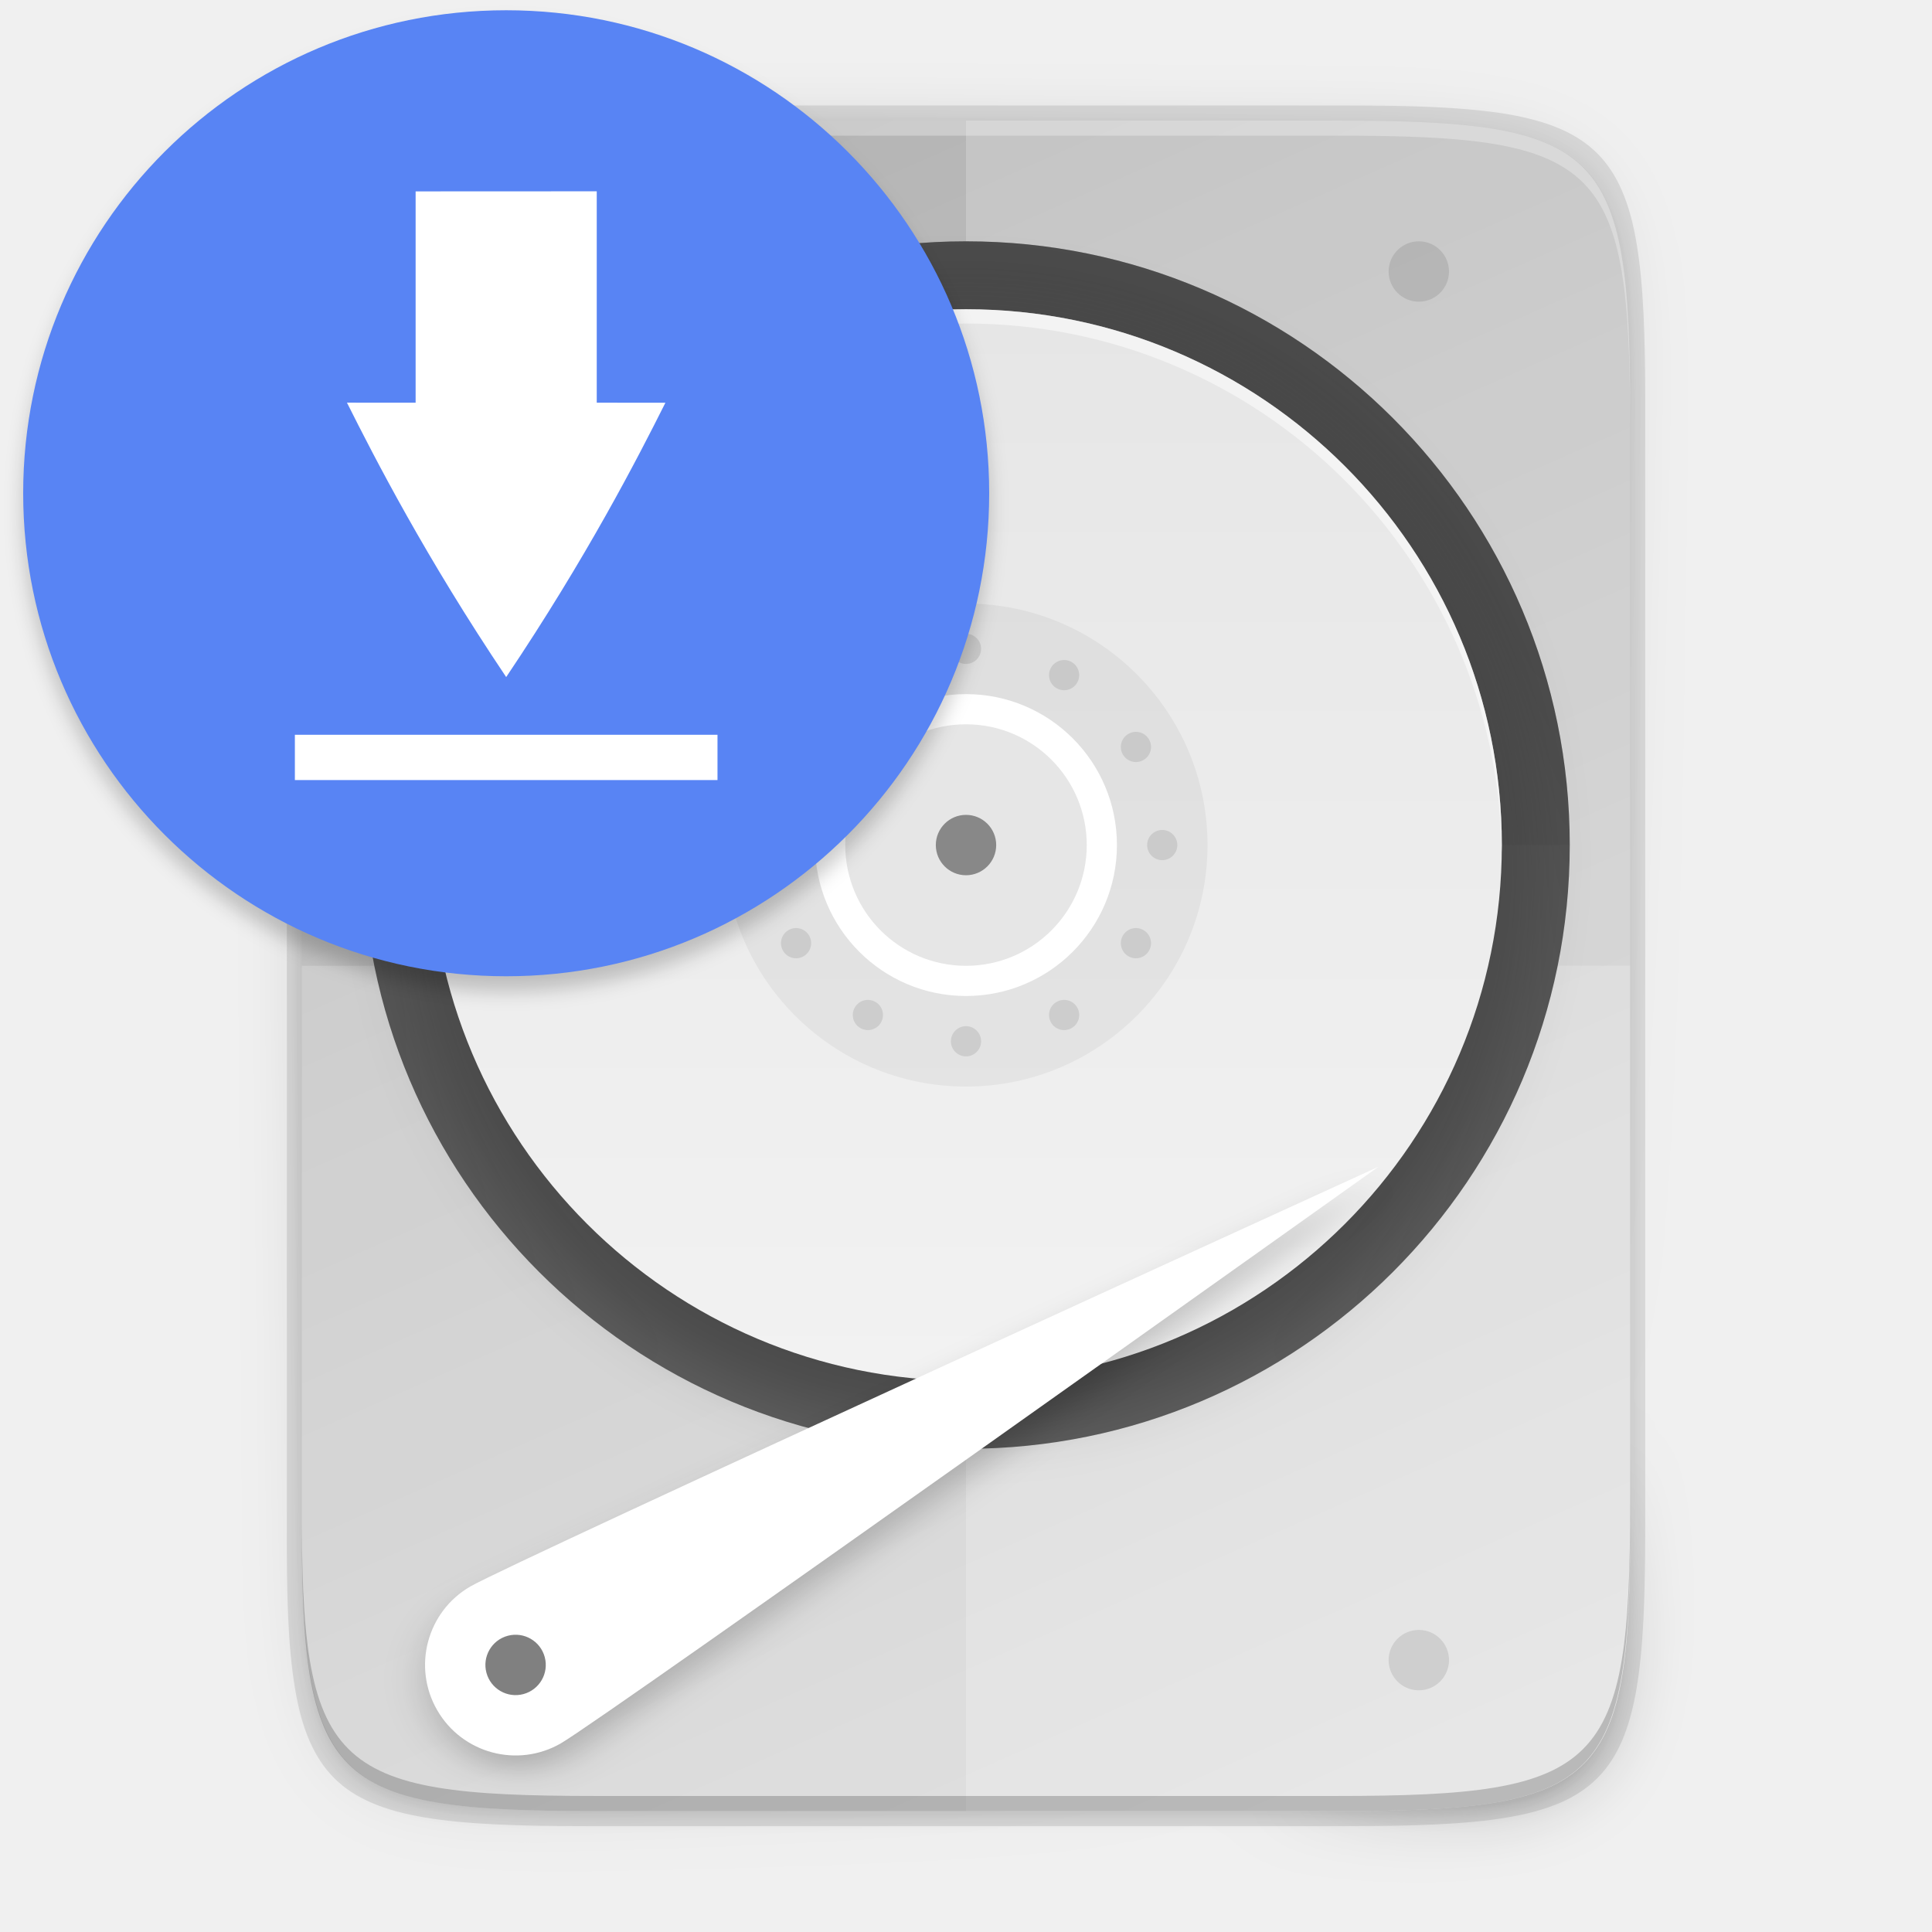
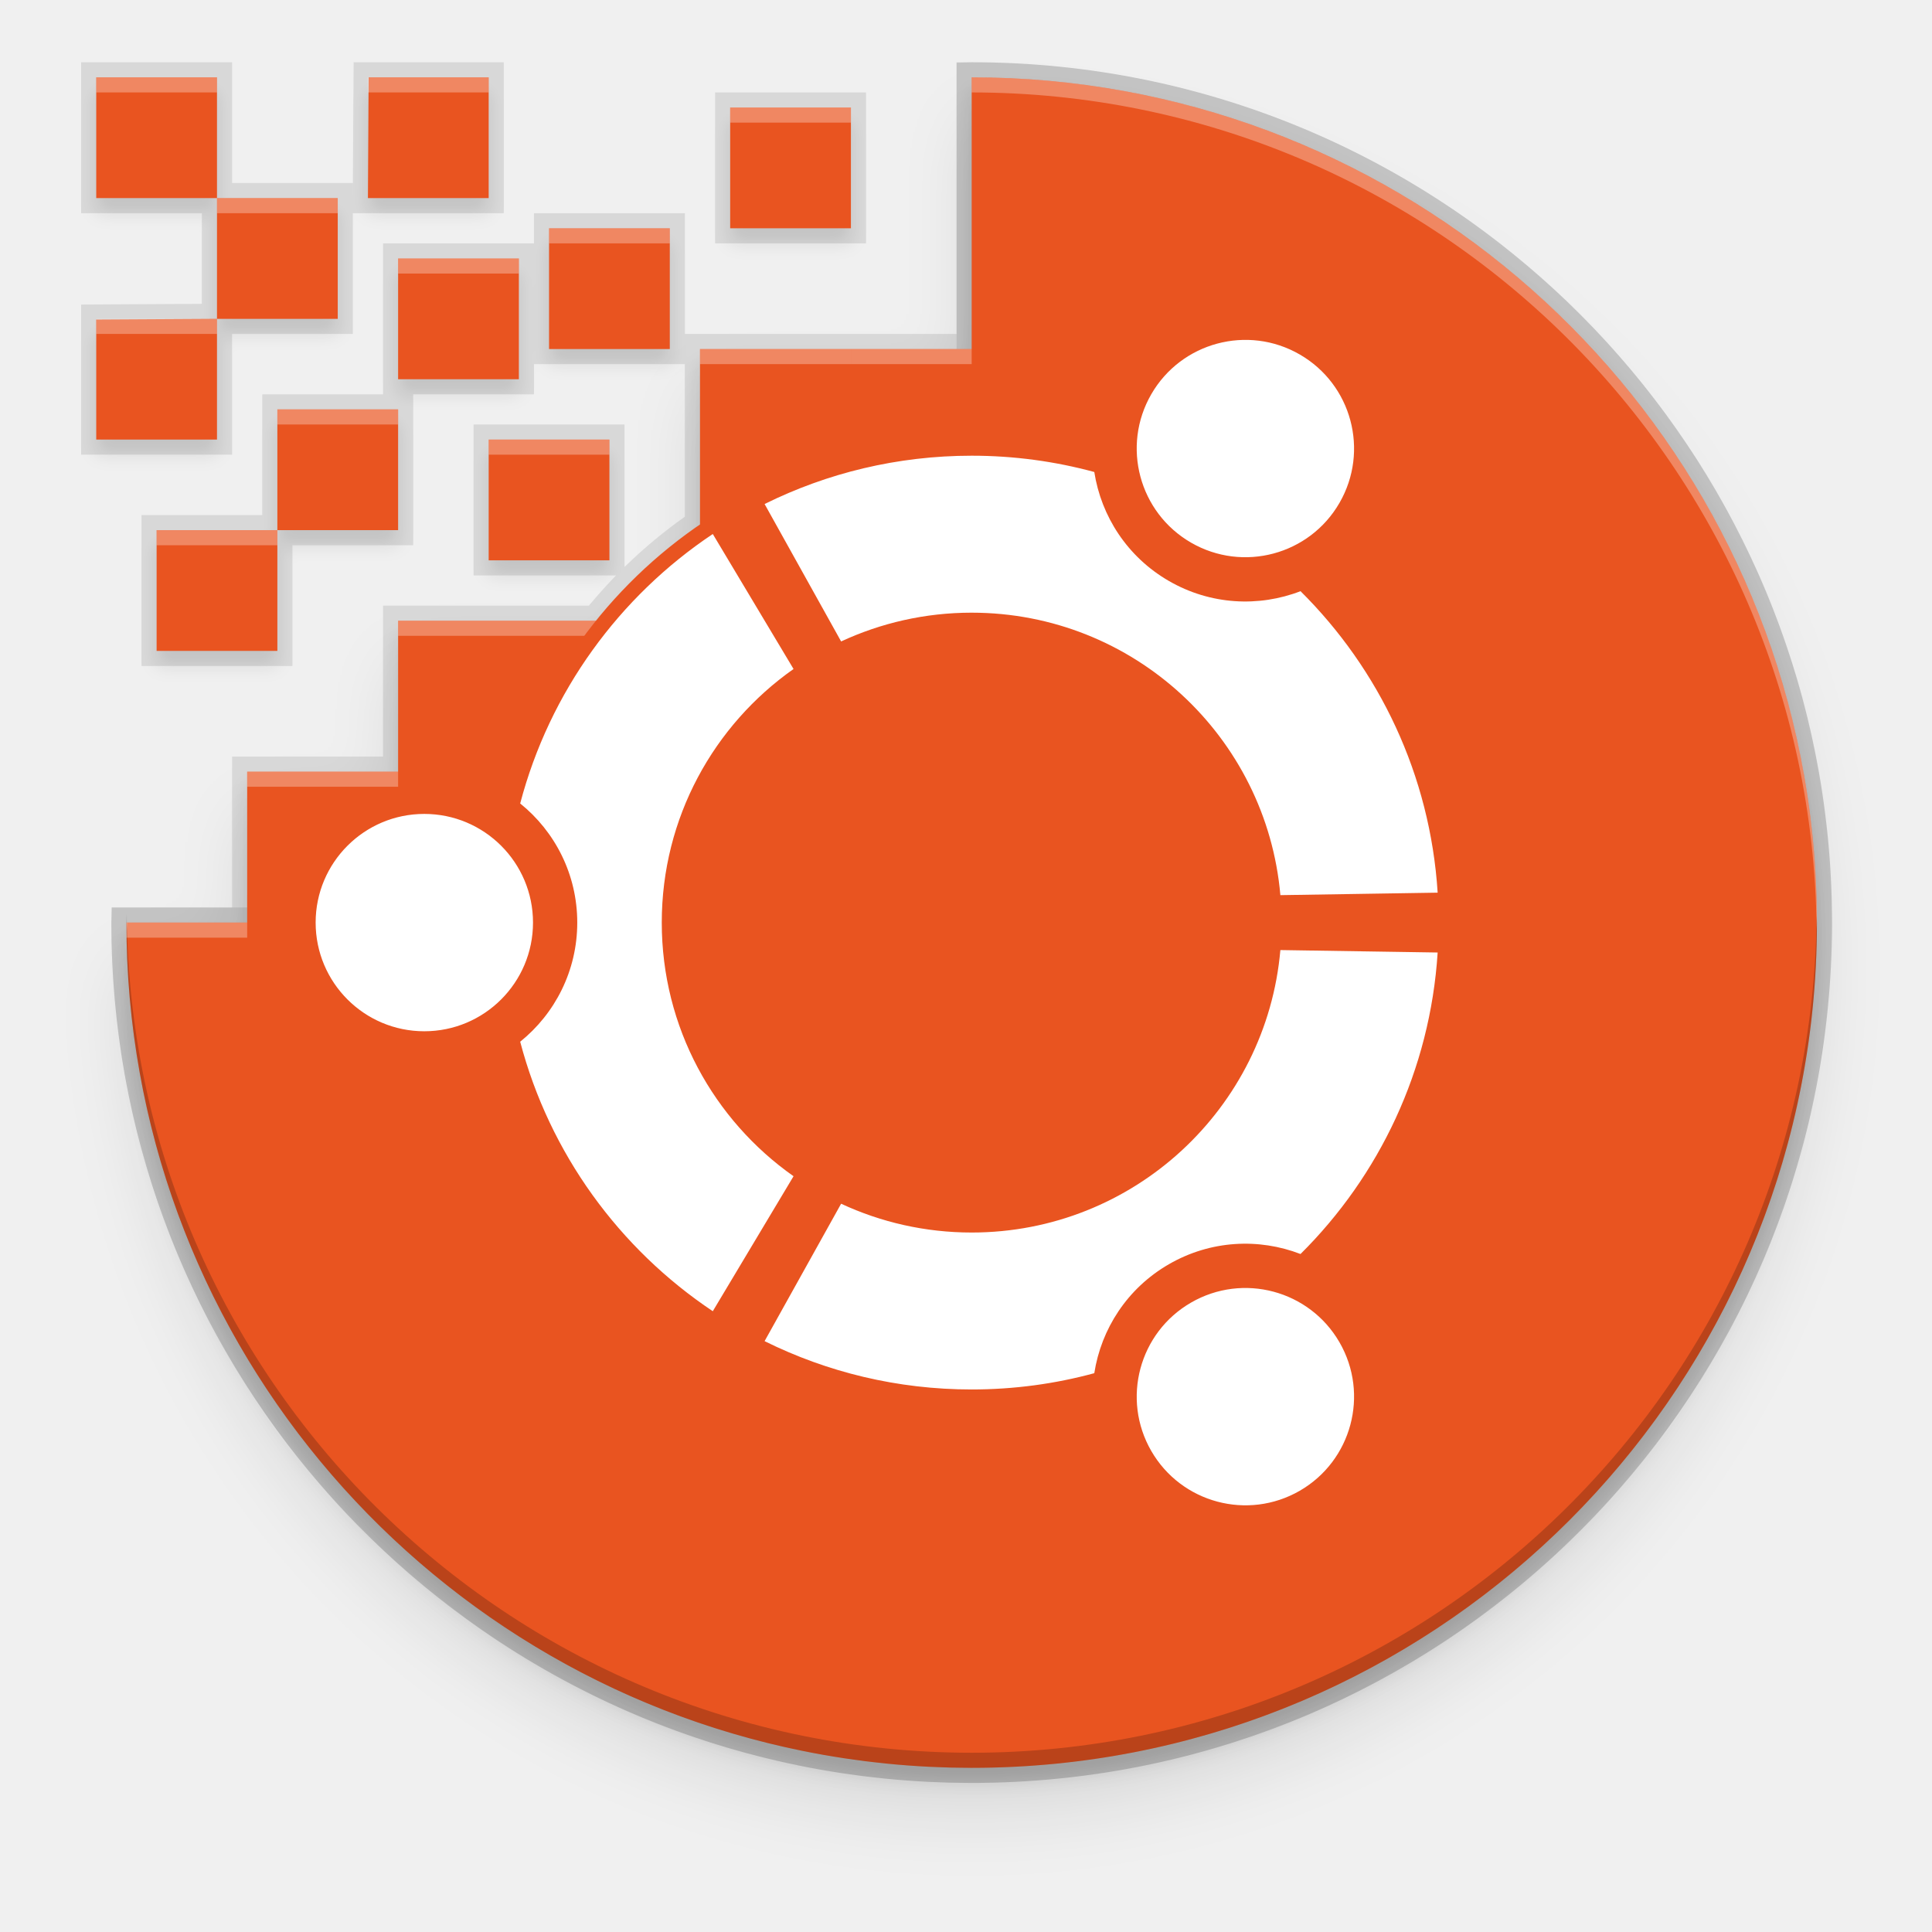
<svg xmlns="http://www.w3.org/2000/svg" xmlns:ns1="http://www.openswatchbook.org/uri/2009/osb" xmlns:xlink="http://www.w3.org/1999/xlink" width="256" height="256" version="1.1" id="svg123">
  <defs id="defs41">
    <linearGradient id="linearGradient5606" ns1:paint="solid">
      <stop id="stop5608" offset="0" style="stop-color:#000000" />
    </linearGradient>
    <linearGradient id="linearGradient4526" ns1:paint="solid">
      <stop id="stop4528" offset="0" style="stop-color:#ffffff" />
    </linearGradient>
    <linearGradient id="linearGradient3600-4" ns1:paint="gradient">
      <stop id="stop3602-7" offset="0" style="stop-color:#f4f4f4" />
      <stop id="stop3604-6" offset="1" style="stop-color:#dbdbdb" />
    </linearGradient>
    <filter style="color-interpolation-filters:sRGB" id="filter1345" width="1.048" height="1.048" x="-.02" y="-.02">
      <feGaussianBlur id="feGaussianBlur1347" stdDeviation="1.28" />
    </filter>
    <filter style="color-interpolation-filters:sRGB" id="filter1469" width="1.08" height="1.241" x="-.04" y="-.12">
      <feGaussianBlur id="feGaussianBlur1471" stdDeviation="2.321" />
    </filter>
    <linearGradient id="linearGradient2529" x1="77" x2="227" y1="156" y2="156" gradientTransform="matrix(0,0.9466665,-0.9466665,0,275.0137,-37.89347)" gradientUnits="userSpaceOnUse" xlink:href="#linearGradient1392" />
    <linearGradient id="linearGradient1392">
      <stop style="stop-color:#e6e6e6" id="stop1388" offset="0" />
      <stop style="stop-color:#f2f2f2" id="stop1390" offset="1" />
    </linearGradient>
    <filter style="color-interpolation-filters:sRGB" id="filter1422" width="1.12" height="1.12" x="-.06" y="-.06">
      <feGaussianBlur id="feGaussianBlur1424" stdDeviation="3.75" />
    </filter>
    <linearGradient id="linearGradient982" x1="152" x2="152" y1="124" y2="236" gradientUnits="userSpaceOnUse" xlink:href="#linearGradient980" />
    <linearGradient id="linearGradient980">
      <stop style="stop-color:#000000" id="stop976" offset="0" />
      <stop style="stop-color:#000000;stop-opacity:0" id="stop978" offset="1" />
    </linearGradient>
    <clipPath id="clipPath999" clipPathUnits="userSpaceOnUse">
      <path style="fill:#5d5d5d" d="m 152,68 c -48.601,0 -88,39.399 -88,88 0,48.601 39.399,88 88,88 48.601,0 88,-39.399 88,-88 0,-48.601 -39.399,-88 -88,-88 z" id="path23" />
    </clipPath>
    <filter style="color-interpolation-filters:sRGB" id="filter1003" width="1.12" height="1.12" x="-.06" y="-.06">
      <feGaussianBlur id="feGaussianBlur1005" stdDeviation="4.4" />
    </filter>
    <linearGradient id="linearGradient4226" x1="494.345" x2="4.414" y1="386.295" y2="169.657" gradientTransform="matrix(0,-0.453125,-0.453112,0,253.2905,234)" gradientUnits="userSpaceOnUse" xlink:href="#linearGradient876" />
    <linearGradient id="linearGradient876">
      <stop style="stop-color:#b3b3b3" id="stop872" offset="0" />
      <stop style="stop-color:#d9d9d9" id="stop874" offset="1" />
    </linearGradient>
    <linearGradient id="linearGradient4358" x1="88" x2="488" y1="88" y2="488" gradientUnits="userSpaceOnUse" xlink:href="#linearGradient4360" />
    <linearGradient id="linearGradient4360">
      <stop id="stop4362" offset="0" style="stop-color:#000000;stop-opacity:0.588" />
      <stop style="stop-color:#000000;stop-opacity:0" id="stop4364" offset=".88" />
      <stop id="stop4366" offset="1" style="stop-color:#000000" />
    </linearGradient>
    <filter style="color-interpolation-filters:sRGB" id="filter4380" width="1.106" height="1.088" x="-.05" y="-.04">
      <feGaussianBlur id="feGaussianBlur4382" stdDeviation="8.48" />
    </filter>
    <filter style="color-interpolation-filters:sRGB" id="filter4346" width="1.026" height="1.022" x="-.01" y="-.01">
      <feGaussianBlur id="feGaussianBlur4348" stdDeviation="2.12" />
    </filter>
-     <filter style="color-interpolation-filters:sRGB" id="filter1345-3" x="-0.024" width="1.048" y="-0.024" height="1.048">
-       <feGaussianBlur stdDeviation="1.28" id="feGaussianBlur1347-6" />
-     </filter>
-     <filter style="color-interpolation-filters:sRGB" id="filter1469-7" x="-0.04" width="1.08" y="-0.121" height="1.241">
-       <feGaussianBlur stdDeviation="2.321" id="feGaussianBlur1471-5" />
-     </filter>
-     <linearGradient xlink:href="#linearGradient1392" id="linearGradient2529-3" gradientUnits="userSpaceOnUse" gradientTransform="matrix(0,0.9466664,-0.9466665,0,275.6801,-31.9187)" x1="77" y1="156" x2="227" y2="156" />
-     <filter style="color-interpolation-filters:sRGB" id="filter1422-2" x="-0.06" width="1.12" y="-0.06" height="1.12">
-       <feGaussianBlur stdDeviation="3.75" id="feGaussianBlur1424-9" />
-     </filter>
    <clipPath clipPathUnits="userSpaceOnUse" id="clipPath999-7">
      <path style="color:#000000;display:inline;overflow:visible;visibility:visible;opacity:1;fill:#5d5d5d;fill-opacity:1;fill-rule:nonzero;stroke:none;stroke-width:3.826;stroke-linecap:butt;stroke-linejoin:round;stroke-miterlimit:4;stroke-dasharray:none;stroke-dashoffset:0;stroke-opacity:1;marker:none;enable-background:accumulate" d="m 152,68 c -48.601,0 -88,39.399 -88,88 0,48.601 39.399,88 88,88 48.601,0 88,-39.399 88,-88 0,-48.601 -39.399,-88 -88,-88 z" id="path1001" />
    </clipPath>
-     <filter style="color-interpolation-filters:sRGB" id="filter1003-0" x="-0.06" width="1.12" y="-0.06" height="1.12">
-       <feGaussianBlur stdDeviation="4.4" id="feGaussianBlur1005-9" />
+     <filter style="color-interpolation-filters:sRGB" id="filter5497" x="-0.012" width="1.024" y="-0.012" height="1.024">
+       <feGaussianBlur stdDeviation="1.13" id="feGaussianBlur5499" />
    </filter>
-     <linearGradient gradientUnits="userSpaceOnUse" y2="169.657" x2="4.414" y1="386.295" x1="494.345" id="linearGradient4226-3" xlink:href="#linearGradient876" gradientTransform="matrix(0,-0.453125,-0.453112,0,253.957,239.9748)" />
-     <filter style="color-interpolation-filters:sRGB" id="filter4380-1" x="-0.053" width="1.106" y="-0.044" height="1.088">
-       <feGaussianBlur stdDeviation="8.48" id="feGaussianBlur4382-8" />
+     <filter style="color-interpolation-filters:sRGB" id="filter5548" x="-0.048" width="1.096" y="-0.048" height="1.096">
+       <feGaussianBlur stdDeviation="4.48" id="feGaussianBlur5550" />
    </filter>
-     <filter style="color-interpolation-filters:sRGB" id="filter4346-7" x="-0.013" width="1.026" y="-0.011" height="1.022">
-       <feGaussianBlur stdDeviation="2.12" id="feGaussianBlur4348-9" />
-     </filter>
-     <linearGradient xlink:href="#linearGradient4360" id="linearGradient1067" gradientUnits="userSpaceOnUse" x1="88" y1="88" x2="488" y2="488" />
-     <linearGradient xlink:href="#linearGradient980" id="linearGradient1069" gradientUnits="userSpaceOnUse" x1="152" y1="124" x2="152" y2="236" />
  </defs>
-   <path style="color:#000000;display:inline;overflow:visible;visibility:visible;opacity:0.1;fill:#000000;fill-opacity:1;fill-rule:nonzero;stroke:none;stroke-width:2;marker:none;filter:url(#filter4346-7);enable-background:accumulate" d="M 189.843,74 C 119.25,74 111.654,81.251 112,151.987 V 298 444.013 C 111.654,514.749 119.25,522 189.843,522 H 386.157 C 456.75,522 462.163,514.726 464,444.013 V 298 151.987 C 464,81.25 456.75,74 386.157,74 Z" id="rect4158-9" transform="matrix(0.5,0,0,0.5,-15.99998,-20.02523)" />
-   <path id="path4350" d="M 189.843,74 C 119.25,74 111.654,81.251 112,151.987 V 298 444.013 C 111.654,514.749 119.25,522 189.843,522 H 386.157 C 456.75,522 464,514.75 464,444.013 V 298 151.987 C 464,81.25 456.75,74 386.157,74 Z" style="color:#000000;display:inline;overflow:visible;visibility:visible;opacity:0.3;fill:url(#linearGradient1067);fill-opacity:1;fill-rule:nonzero;stroke:none;stroke-width:2;marker:none;filter:url(#filter4380-1);enable-background:accumulate" transform="matrix(0.5,0,0,0.5,-15.99998,-20.02523)" />
-   <path style="color:#000000;display:inline;overflow:visible;visibility:visible;opacity:0.1;fill:#000000;fill-opacity:1;fill-rule:nonzero;stroke:none;stroke-width:1.02;marker:none;enable-background:accumulate" d="m 77.812,13.975 c -36.099,0 -39.983,3.69 -39.806,39.69 v 74.31 74.31 c -0.177,36 3.707,39.69 39.806,39.69 H 178.199 c 36.099,0 39.806,-3.69 39.806,-39.69 V 127.975 53.665 c 0,-36 -3.707,-39.69 -39.806,-39.69 z" id="rect4158-7" />
-   <path style="color:#000000;display:inline;overflow:visible;visibility:visible;fill:url(#linearGradient4226-3);fill-opacity:1;fill-rule:nonzero;stroke:none;stroke-width:1;marker:none;enable-background:accumulate" d="m 177.073,15.975 c 35.297,0 39.095,3.625 38.922,38.994 v 73.006 73.006 c 0.173,35.368 -3.625,38.994 -38.922,38.994 H 78.916 c -35.297,0 -38.922,-3.625 -38.922,-38.994 V 127.975 54.968 c 0,-35.369 3.625,-38.994 38.922,-38.994 z" id="rect4158" />
-   <path style="color:#000000;display:inline;overflow:visible;visibility:visible;opacity:0.3;fill:#ffffff;fill-opacity:1;fill-rule:nonzero;stroke:none;stroke-width:1;marker:none;enable-background:accumulate" d="m 78.922,15.975 c -35.297,0 -39.095,3.626 -38.922,38.994 v 2 c -0.173,-35.368 3.625,-38.994 38.922,-38.994 h 98.156 c 35.297,0 38.922,3.626 38.922,38.994 v -2 c 0,-35.369 -3.625,-38.994 -38.922,-38.994 z" id="path931" />
-   <path style="color:#000000;display:inline;overflow:visible;visibility:visible;opacity:0.2;fill:#ffffff;fill-opacity:1;fill-rule:nonzero;stroke:none;stroke-width:1;marker:none;enable-background:accumulate" d="m 39.994,127.975 v 73.006 c 0,35.369 3.625,38.994 38.922,38.994 h 98.156 c 35.297,0 39.095,-3.626 38.922,-38.994 v -73.006 z" id="rect4158-8" />
-   <path style="color:#000000;display:inline;overflow:visible;visibility:visible;opacity:0.2;fill:#ffffff;fill-opacity:1;fill-rule:nonzero;stroke:none;stroke-width:1;marker:none;enable-background:accumulate" d="M 128,15.975 V 239.975 h 49.072 c 35.297,0 39.095,-3.626 38.922,-38.994 V 127.975 54.969 c 0.173,-35.368 -3.625,-38.994 -38.922,-38.994 z" id="rect4158-3" />
-   <path style="color:#000000;display:inline;overflow:visible;visibility:visible;opacity:0.2;fill:#000000;fill-opacity:1;fill-rule:nonzero;stroke:none;stroke-width:1;marker:none;enable-background:accumulate" d="m 78.927,239.975 c -35.297,0 -39.095,-3.626 -38.922,-38.994 v -2 c -0.173,35.368 3.625,38.994 38.922,38.994 h 98.156 c 35.297,0 38.922,-3.626 38.922,-38.994 v 2 c 0,35.369 -3.625,38.994 -38.922,38.994 z" id="path931-8" />
-   <circle style="color:#000000;display:inline;overflow:visible;visibility:visible;opacity:1;fill:#5d5d5d;fill-opacity:1;fill-rule:nonzero;stroke:none;stroke-width:3.826;stroke-linecap:butt;stroke-linejoin:miter;stroke-miterlimit:4;stroke-dasharray:11.478, 11.478;stroke-dashoffset:0;stroke-opacity:1;marker:none;enable-background:accumulate" id="path4238" cx="128" cy="-111.975" transform="scale(1,-1)" r="80" />
-   <path style="color:#000000;display:inline;overflow:visible;visibility:visible;opacity:0.05;fill:#000000;fill-opacity:1;fill-rule:nonzero;stroke:none;stroke-width:3.826;stroke-linecap:butt;stroke-linejoin:miter;stroke-miterlimit:4;stroke-dasharray:11.478, 11.478;stroke-dashoffset:0;stroke-opacity:1;marker:none;enable-background:accumulate" d="m 48,111.975 a 80,80 0 0 1 80,-80 80,80 0 0 1 80,80 z" id="circle1007" />
-   <path transform="matrix(0.9090909,0,0,0.9090908,-10.18164,-29.84342)" style="color:#000000;display:inline;overflow:visible;visibility:visible;opacity:0.2;fill:none;fill-opacity:1;fill-rule:nonzero;stroke:url(#linearGradient1069);stroke-width:11;stroke-linecap:butt;stroke-linejoin:round;stroke-miterlimit:4;stroke-dasharray:none;stroke-dashoffset:0;stroke-opacity:1;marker:none;filter:url(#filter1003-0);enable-background:accumulate" d="m 152,70 c -48.601,0 -88,39.399 -88,88 0,48.601 39.399,88 88,88 48.601,0 88,-39.399 88,-88 0,-48.601 -39.399,-88 -88,-88 z" id="path962" clip-path="url(#clipPath999-7)" />
-   <path id="path1414" d="m 128,188.975 c -41.421,0 -75,-33.579 -75,-75 0,-41.421 33.579,-75 75,-75 41.421,0 75,33.579 75,75 0,41.421 -33.579,75 -75,75 z" style="display:inline;opacity:0.2;fill:#000000;fill-opacity:1;stroke:none;stroke-width:16;stroke-linecap:round;stroke-linejoin:round;stroke-miterlimit:4;stroke-dasharray:none;stroke-dashoffset:0;stroke-opacity:1;filter:url(#filter1422-2);enable-background:new" />
-   <path style="display:inline;opacity:1;fill:url(#linearGradient2529-3);fill-opacity:1;stroke:none;stroke-width:16;stroke-linecap:round;stroke-linejoin:round;stroke-miterlimit:4;stroke-dasharray:none;stroke-dashoffset:0;stroke-opacity:1;enable-background:new" d="m 128,182.975 c -39.212,0 -71,-31.788 -71,-71 0,-39.212 31.788,-71 71,-71 39.212,0 71,31.788 71,71 0,39.212 -31.788,71 -71,71 z" id="path949" />
-   <ellipse style="display:inline;opacity:0.05;fill:#000000;fill-opacity:1;stroke:none;stroke-width:16;stroke-linecap:round;stroke-linejoin:round;stroke-miterlimit:4;stroke-dasharray:none;stroke-dashoffset:0;stroke-opacity:1;enable-background:new" id="ellipse971-2" cx="128" cy="111.974" rx="32" ry="32" />
-   <ellipse ry="20" rx="20" cy="111.974" cx="128" id="ellipse966-0" style="display:inline;opacity:1;fill:#ffffff;fill-opacity:1;stroke:none;stroke-width:16;stroke-linecap:round;stroke-linejoin:round;stroke-miterlimit:4;stroke-dasharray:none;stroke-dashoffset:0;stroke-opacity:1;enable-background:new" />
-   <g id="g1374" style="display:inline;opacity:0.1;fill:#000000;fill-opacity:1;enable-background:new" transform="translate(-23.99982,-44.02541)">
-     <circle transform="rotate(-30)" r="2" cy="185.1" cx="53.636" id="path973-2" style="opacity:1;fill:#000000;fill-opacity:1;stroke:none;stroke-width:16;stroke-linecap:round;stroke-linejoin:round;stroke-miterlimit:4;stroke-dasharray:none;stroke-dashoffset:0;stroke-opacity:1" />
-     <circle transform="rotate(-30)" style="opacity:1;fill:#000000;fill-opacity:1;stroke:none;stroke-width:16;stroke-linecap:round;stroke-linejoin:round;stroke-miterlimit:4;stroke-dasharray:none;stroke-dashoffset:0;stroke-opacity:1" id="circle975" cx="53.636" cy="237.1" r="2" />
-     <circle transform="rotate(-60)" style="opacity:1;fill:#000000;fill-opacity:1;stroke:none;stroke-width:16;stroke-linecap:round;stroke-linejoin:round;stroke-miterlimit:4;stroke-dasharray:none;stroke-dashoffset:0;stroke-opacity:1" id="circle1308" cx="-59.1" cy="183.636" r="2" />
-     <circle transform="rotate(-60)" r="2" cy="235.636" cx="-59.1" id="circle1310" style="opacity:1;fill:#000000;fill-opacity:1;stroke:none;stroke-width:16;stroke-linecap:round;stroke-linejoin:round;stroke-miterlimit:4;stroke-dasharray:none;stroke-dashoffset:0;stroke-opacity:1" />
-     <circle transform="rotate(-90)" r="2" cy="126" cx="-156" id="circle1314" style="opacity:1;fill:#000000;fill-opacity:1;stroke:none;stroke-width:16;stroke-linecap:round;stroke-linejoin:round;stroke-miterlimit:4;stroke-dasharray:none;stroke-dashoffset:0;stroke-opacity:1" />
-     <circle transform="rotate(-90)" style="opacity:1;fill:#000000;fill-opacity:1;stroke:none;stroke-width:16;stroke-linecap:round;stroke-linejoin:round;stroke-miterlimit:4;stroke-dasharray:none;stroke-dashoffset:0;stroke-opacity:1" id="circle1316" cx="-156" cy="178" r="2" />
-     <circle transform="rotate(-120)" style="opacity:1;fill:#000000;fill-opacity:1;stroke:none;stroke-width:16;stroke-linecap:round;stroke-linejoin:round;stroke-miterlimit:4;stroke-dasharray:none;stroke-dashoffset:0;stroke-opacity:1" id="circle1320" cx="-211.1" cy="27.636" r="2" />
-     <circle transform="rotate(-120)" r="2" cy="79.636" cx="-211.1" id="circle1322" style="opacity:1;fill:#000000;fill-opacity:1;stroke:none;stroke-width:16;stroke-linecap:round;stroke-linejoin:round;stroke-miterlimit:4;stroke-dasharray:none;stroke-dashoffset:0;stroke-opacity:1" />
-     <circle style="display:inline;opacity:1;fill:#000000;fill-opacity:1;stroke:none;stroke-width:16;stroke-linecap:round;stroke-linejoin:round;stroke-miterlimit:4;stroke-dasharray:none;stroke-dashoffset:0;stroke-opacity:1;enable-background:new" id="circle1326" cx="152" cy="130" r="2" transform="rotate(-150,152,156)" />
-     <circle r="2" cy="182" cx="152" id="circle1328" style="display:inline;opacity:1;fill:#000000;fill-opacity:1;stroke:none;stroke-width:16;stroke-linecap:round;stroke-linejoin:round;stroke-miterlimit:4;stroke-dasharray:none;stroke-dashoffset:0;stroke-opacity:1;enable-background:new" transform="rotate(-150,152,156)" />
-     <circle transform="scale(-1)" style="opacity:1;fill:#000000;fill-opacity:1;stroke:none;stroke-width:16;stroke-linecap:round;stroke-linejoin:round;stroke-miterlimit:4;stroke-dasharray:none;stroke-dashoffset:0;stroke-opacity:1" id="circle1332" cx="-152" cy="-182" r="2" />
-     <circle transform="scale(-1)" r="2" cy="-130" cx="-152" id="circle1334" style="opacity:1;fill:#000000;fill-opacity:1;stroke:none;stroke-width:16;stroke-linecap:round;stroke-linejoin:round;stroke-miterlimit:4;stroke-dasharray:none;stroke-dashoffset:0;stroke-opacity:1" />
-   </g>
-   <ellipse style="display:inline;opacity:0.1;fill:#000000;fill-opacity:1;stroke:none;stroke-width:16;stroke-linecap:round;stroke-linejoin:round;stroke-miterlimit:4;stroke-dasharray:none;stroke-dashoffset:0;stroke-opacity:1;enable-background:new" id="ellipse1434-2" cx="128" cy="111.974" rx="16" ry="16" />
-   <ellipse style="display:inline;opacity:1;fill:#888888;fill-opacity:1;stroke:none;stroke-width:16;stroke-linecap:round;stroke-linejoin:round;stroke-miterlimit:4;stroke-dasharray:none;stroke-dashoffset:0;stroke-opacity:1;enable-background:new" id="ellipse1438-3" cx="128.001" cy="111.975" rx="4" ry="4" />
-   <path style="display:inline;opacity:0.5;fill:#ffffff;fill-opacity:1;stroke:none;stroke-width:16;stroke-linecap:round;stroke-linejoin:round;stroke-miterlimit:4;stroke-dasharray:none;stroke-dashoffset:0;stroke-opacity:1;enable-background:new" d="m 128,40.975 c -39.212,0 -71,31.788 -71,71 0,0.318 0.02,0.63 0.024,0.947 0.509,-38.774 32.081,-70.053 70.976,-70.053 38.895,0 70.467,31.279 70.976,70.053 0.004,-0.317 0.024,-0.629 0.024,-0.947 0,-39.212 -31.788,-71 -71,-71 z" id="path1446" />
-   <path style="display:inline;opacity:0.1;fill:#000000;fill-opacity:1;stroke:none;stroke-width:16;stroke-linecap:round;stroke-linejoin:round;stroke-miterlimit:4;stroke-dasharray:none;stroke-dashoffset:0;stroke-opacity:1;enable-background:new" d="m 68,31.975 a 4,4 0 0 0 -4,4 4,4 0 0 0 4,4 4,4 0 0 0 4,-4 4,4 0 0 0 -4,-4 z" id="path2571" />
-   <path style="display:inline;opacity:0.1;fill:#000000;fill-opacity:1;stroke:none;stroke-width:16;stroke-linecap:round;stroke-linejoin:round;stroke-miterlimit:4;stroke-dasharray:none;stroke-dashoffset:0;stroke-opacity:1;enable-background:new" d="m 188,31.975 a 4,4 0 0 0 -4,4 4,4 0 0 0 4,4 4,4 0 0 0 4,-4 4,4 0 0 0 -4,-4 z" id="path2569" />
-   <path id="path1467" d="m 211.505,215.833 c 0,0 -117.995,44.04 -124.396,45.755 -6.402,1.715 -12.982,-2.084 -14.697,-8.485 -1.715,-6.402 2.084,-12.982 8.485,-14.697 6.402,-1.715 130.608,-22.573 130.608,-22.573 z" style="display:inline;opacity:0.2;fill:#000000;fill-opacity:1;stroke:none;stroke-width:16;stroke-linecap:round;stroke-linejoin:round;stroke-miterlimit:4;stroke-dasharray:none;stroke-dashoffset:0;stroke-opacity:1;filter:url(#filter1469-7);enable-background:new" transform="rotate(-15,-27.85393,293.8611)" />
-   <path style="display:inline;opacity:1;fill:#ffffff;fill-opacity:1;stroke:none;stroke-width:16;stroke-linecap:round;stroke-linejoin:round;stroke-miterlimit:4;stroke-dasharray:none;stroke-dashoffset:0;stroke-opacity:1;enable-background:new" d="m 182.637,154.609 c 0,0 -102.576,73.079 -108.315,76.392 -5.74,3.314 -13.079,1.347 -16.392,-4.392 -3.314,-5.74 -1.347,-13.079 4.392,-16.392 5.74,-3.314 120.315,-55.608 120.315,-55.608 z" id="path1038" />
-   <circle style="display:inline;opacity:1;fill:#808080;fill-opacity:1;stroke:none;stroke-width:16;stroke-linecap:round;stroke-linejoin:round;stroke-miterlimit:4;stroke-dasharray:none;stroke-dashoffset:0;stroke-opacity:1;enable-background:new" id="path1041" cx="8.892" cy="230.777" r="4" transform="rotate(-15)" />
-   <path style="display:inline;opacity:0.1;fill:#000000;fill-opacity:1;stroke:none;stroke-width:16;stroke-linecap:round;stroke-linejoin:round;stroke-miterlimit:4;stroke-dasharray:none;stroke-dashoffset:0;stroke-opacity:1;enable-background:new" d="m 79.072,94.431 a 4,4 0 0 0 -4,4 4,4 0 0 0 4,4 4,4 0 0 0 4,-4 4,4 0 0 0 -4,-4 z" id="circle1473" />
-   <circle cy="67.359" cx="67.072" id="circle1327" style="display:inline;opacity:0.2;fill:#000000;fill-opacity:1;stroke:none;stroke-width:1;stroke-linecap:round;stroke-linejoin:round;stroke-miterlimit:4;stroke-dasharray:none;stroke-dashoffset:1;stroke-opacity:0.4;filter:url(#filter1345-3);enable-background:new" r="64" />
-   <circle style="display:inline;opacity:1;fill:#5884f4;fill-opacity:1;stroke:none;stroke-width:1;stroke-linecap:round;stroke-linejoin:round;stroke-miterlimit:4;stroke-dasharray:none;stroke-dashoffset:1;stroke-opacity:0.4;enable-background:new" id="path1173-9" cx="67.072" cy="65.359" r="64" />
-   <path style="color:#000000;display:inline;overflow:visible;visibility:visible;fill:#ffffff;fill-opacity:1;fill-rule:nonzero;stroke:none;stroke-width:1;marker:none;enable-background:accumulate" d="m 55.072,25.359 24,-0.011 v 28.011 l 9.098,0.005 c -3.72,7.425 -10.425,20.459 -21.098,36.352 -10.675,-15.896 -17.377,-28.937 -21.098,-36.363 l 9.098,0.005 z m -16,72 v 6 h 56 v -6 z" id="path1351" />
-   <path style="display:inline;opacity:0.1;fill:#000000;fill-opacity:1;stroke:none;stroke-width:16;stroke-linecap:round;stroke-linejoin:round;stroke-miterlimit:4;stroke-dasharray:none;stroke-dashoffset:0;stroke-opacity:1;enable-background:new" d="m 188,215.975 a 4,4 0 0 0 -4,4 4,4 0 0 0 4,4 4,4 0 0 0 4,-4 4,4 0 0 0 -4,-4 z" id="path2569-3" />
+   <path style="display:inline;opacity:0.1;fill:#000000;stroke-width:0.79;filter:url(#filter5548);enable-background:new" d="m 128.752,16.248 v 36 h -16 -20 v 20 16 h -20 -20 v 20 h -20 v 20 h -16 c 9.6e-4,54.238 38.554,99.465 89.75,109.785 0.9,0.181 1.803,0.352 2.711,0.512 0.901,0.159 1.806,0.306 2.715,0.443 0.089,0.013 0.179,0.026 0.268,0.039 0.819,0.121 1.639,0.236 2.463,0.34 0.191,0.024 0.383,0.043 0.574,0.066 0.743,0.089 1.488,0.177 2.236,0.252 0.003,2.6e-4 0.005,-2.6e-4 0.008,0 0.035,0.004 0.07,0.006 0.105,0.01 0.894,0.089 1.791,0.167 2.691,0.234 0.933,0.07 1.868,0.129 2.807,0.176 0.003,1.3e-4 0.005,-1.4e-4 0.008,0 0.381,0.019 0.765,0.028 1.146,0.043 0.543,0.021 1.084,0.049 1.629,0.062 0.003,7e-5 0.006,-9e-5 0.01,0 0.8,0.02 1.604,0.028 2.408,0.031 0.164,7e-4 0.328,0.006 0.492,0.006 0.96,-1.5e-4 1.917,-0.013 2.871,-0.037 0.006,-1.6e-4 0.013,1.8e-4 0.019,0 0.954,-0.024 1.905,-0.061 2.854,-0.109 57.274,-2.894 103.196,-48.817 106.088,-106.092 0.048,-0.947 0.085,-1.897 0.109,-2.85 2e-4,-0.008 -2e-4,-0.016 0,-0.023 0.024,-0.953 0.037,-1.909 0.037,-2.867 v -0.023 c 0,-0.19 -0.007,-0.379 -0.008,-0.568 -0.004,-0.77 -0.01,-1.54 -0.029,-2.307 -1.3e-4,-0.005 1.3e-4,-0.01 0,-0.016 -0.024,-0.927 -0.06,-1.851 -0.105,-2.771 v -0.002 c -0.094,-1.883 -0.234,-3.752 -0.42,-5.609 -0.08,-0.799 -0.173,-1.593 -0.27,-2.387 -0.016,-0.129 -0.027,-0.26 -0.043,-0.389 -10e-4,-0.011 -0.003,-0.022 -0.004,-0.033 -0.114,-0.91 -0.241,-1.818 -0.377,-2.721 -0.138,-0.915 -0.288,-1.827 -0.447,-2.734 C 229.806,56.167 183.947,16.248 128.754,16.248 Z" id="path5538" />
+   <path style="display:inline;opacity:0.1;fill:#000000;stroke:none;stroke-width:4;stroke-miterlimit:4;stroke-dasharray:none;filter:url(#filter5497);enable-background:new" d="m 12.752,12.248 v 16 h 16 V 12.248 Z m 16,16 v 16 h 16 v -16 z m 0,16 -16,0.092 v 15.908 h 16 z m 20.092,-32 -0.092,16 h 4 4 8 V 12.248 Z m 79.908,0 v 36 h -16 -20 v 20 3.258 c -5.194,3.553 -9.834,7.85 -13.77,12.742 h -6.23 -20 V 104.248 H 32.752 v 20 h -16 c 9.7e-4,54.238 38.554,99.465 89.75,109.785 0.9,0.181 1.803,0.352 2.711,0.512 0.901,0.159 1.806,0.306 2.715,0.443 0.089,0.013 0.179,0.026 0.268,0.039 0.819,0.121 1.639,0.236 2.463,0.34 0.191,0.024 0.383,0.043 0.574,0.066 0.743,0.089 1.488,0.177 2.236,0.252 0.003,2.6e-4 0.005,-2.6e-4 0.008,0 0.035,0.004 0.07,0.006 0.105,0.01 0.894,0.089 1.791,0.167 2.691,0.234 0.933,0.07 1.868,0.129 2.807,0.176 0.003,1.3e-4 0.005,-1.3e-4 0.008,0 0.381,0.019 0.765,0.028 1.146,0.043 0.543,0.021 1.084,0.049 1.629,0.062 0.003,8e-5 0.006,-8e-5 0.01,0 0.8,0.02 1.604,0.028 2.408,0.031 0.164,7.1e-4 0.328,0.006 0.492,0.006 0.96,-1.6e-4 1.917,-0.013 2.871,-0.037 0.006,-1.6e-4 0.013,1.7e-4 0.019,0 0.954,-0.024 1.905,-0.061 2.854,-0.109 57.274,-2.894 103.196,-48.817 106.088,-106.092 0.048,-0.947 0.085,-1.897 0.109,-2.85 2e-4,-0.008 -2e-4,-0.016 0,-0.023 0.024,-0.953 0.037,-1.909 0.037,-2.867 v -0.023 c 0,-0.19 -0.007,-0.379 -0.008,-0.568 -0.004,-0.77 -0.01,-1.54 -0.029,-2.307 -1.3e-4,-0.005 1.3e-4,-0.01 0,-0.016 -0.024,-0.927 -0.06,-1.851 -0.105,-2.771 v -0.002 c -0.094,-1.883 -0.234,-3.752 -0.42,-5.609 -0.08,-0.799 -0.173,-1.593 -0.27,-2.387 -0.016,-0.129 -0.027,-0.26 -0.043,-0.389 -0.001,-0.011 -0.003,-0.022 -0.004,-0.033 -0.114,-0.91 -0.241,-1.818 -0.377,-2.721 -0.138,-0.915 -0.288,-1.827 -0.447,-2.734 C 229.805,52.167 183.947,12.248 128.754,12.248 Z m -32,4 V 32.248 H 112.752 V 16.248 Z M 72.752,32.248 V 48.248 H 88.752 V 32.248 Z m -20,4 v 16 h 16 v -16 z m -16,20 V 72.248 H 52.752 V 56.248 Z m 0,16 h -16 v 16 h 16 z M 64.752,60.248 V 76.248 H 80.752 V 60.248 Z m 28,16.375 v 0.551 c -0.084,-0.127 -0.193,-0.229 -0.332,-0.301 0.11,-0.084 0.222,-0.166 0.332,-0.25 z m -8.166,7.406 c 0.141,0.084 0.285,0.161 0.439,0.219 h -0.633 c 0.066,-0.072 0.128,-0.147 0.193,-0.219 z m 8.166,0.025 v 0.193 h -0.154 c 0.057,-0.059 0.108,-0.123 0.154,-0.193 z" id="path4771-1-2-7" />
+   <path style="display:inline;opacity:0.1;fill:#000000;stroke:#000000;stroke-width:4;stroke-miterlimit:4;stroke-dasharray:none;enable-background:new" d="m 12.752,10.248 v 16 h 16 V 10.248 Z m 16,16 v 16 h 16 v -16 z m 0,16 -16,0.092 v 15.908 h 16 z m 20.092,-32 -0.092,16 h 4 4 8 V 10.248 Z m 79.908,0 v 36 h -16 -20 v 20 3.258 c -5.194,3.553 -9.834,7.85 -13.77,12.742 h -6.23 -20 v 20 h -20 v 20 h -16 c 9.7e-4,54.238 38.554,99.465 89.75,109.785 0.9,0.181 1.803,0.352 2.711,0.512 0.901,0.159 1.806,0.306 2.715,0.443 0.089,0.013 0.179,0.026 0.268,0.039 0.819,0.121 1.639,0.236 2.463,0.34 0.191,0.024 0.383,0.043 0.574,0.066 0.743,0.089 1.488,0.177 2.236,0.252 0.003,2.6e-4 0.005,-2.6e-4 0.008,0 0.035,0.004 0.07,0.006 0.105,0.01 0.894,0.089 1.791,0.167 2.691,0.234 0.933,0.07 1.868,0.129 2.807,0.176 0.003,1.3e-4 0.005,-1.3e-4 0.008,0 0.381,0.019 0.765,0.028 1.146,0.043 0.543,0.021 1.084,0.049 1.629,0.062 0.003,8e-5 0.006,-8e-5 0.01,0 0.8,0.02 1.604,0.028 2.408,0.031 0.164,7.1e-4 0.328,0.006 0.492,0.006 0.96,-1.6e-4 1.917,-0.013 2.871,-0.037 0.006,-1.6e-4 0.013,1.7e-4 0.019,0 0.954,-0.024 1.905,-0.061 2.854,-0.109 57.274,-2.894 103.196,-48.817 106.088,-106.092 0.048,-0.947 0.085,-1.897 0.109,-2.85 2e-4,-0.008 -2e-4,-0.016 0,-0.023 0.024,-0.953 0.037,-1.909 0.037,-2.867 v -0.023 c 0,-0.19 -0.007,-0.379 -0.008,-0.568 -0.004,-0.77 -0.01,-1.54 -0.029,-2.307 -1.3e-4,-0.005 1.3e-4,-0.01 0,-0.016 -0.024,-0.927 -0.06,-1.851 -0.105,-2.771 v -0.002 c -0.094,-1.883 -0.234,-3.752 -0.42,-5.609 -0.08,-0.799 -0.173,-1.593 -0.27,-2.387 -0.016,-0.129 -0.027,-0.26 -0.043,-0.389 -10e-4,-0.011 -0.003,-0.022 -0.004,-0.033 -0.114,-0.91 -0.241,-1.818 -0.377,-2.721 -0.138,-0.915 -0.288,-1.827 -0.447,-2.734 C 229.806,50.167 183.947,10.248 128.754,10.248 Z M 96.752,14.248 V 30.248 H 112.752 V 14.248 Z m -24,16 v 16 h 16 V 30.248 Z m -20,4 v 16 h 16 V 34.248 Z m -16,20 v 16 h 16 v -16 z m 0,16 h -16 v 16 h 16 z m 28,-12 v 16 h 16 v -16 z m 28,16.375 v 0.551 c -0.084,-0.127 -0.193,-0.229 -0.332,-0.301 0.11,-0.084 0.222,-0.166 0.332,-0.25 z m -8.166,7.406 c 0.141,0.084 0.285,0.161 0.439,0.219 h -0.633 c 0.066,-0.072 0.128,-0.147 0.193,-0.219 z m 8.166,0.025 v 0.193 h -0.154 c 0.057,-0.059 0.108,-0.123 0.154,-0.193 z" id="path4771-1-2" />
+   <path style="display:inline;opacity:0.1;fill:#000000;fill-opacity:1;stroke:none;stroke-width:1;stroke-linecap:round;stroke-linejoin:round;stroke-miterlimit:4;stroke-dasharray:none;stroke-opacity:1;enable-background:new" d="m 128.752,8.248 a 114,114 0 0 0 -2,0.07 V 120.248 H 14.852 a 114,114 0 0 0 -0.1,2 114,114 0 0 0 114,114 114,114 0 0 0 114,-114 114,114 0 0 0 -114,-114 z" id="path11042-7" />
+   <path style="display:inline;fill:#e95420;stroke-width:0.79;enable-background:new" d="m 12.752,10.248 v 16 h 16 V 10.248 Z m 16,16 v 16 h 16 v -16 z m 0,16 -16,0.092 v 15.908 h 16 z m 20.092,-32 -0.092,16 h 4 4 8 V 10.248 Z m 79.908,0 v 36 h -16 -20 v 20 16 h -20 -20 v 20 h -20 v 20 h -16 c 9.65e-4,54.238 38.554,99.465 89.75,109.785 0.9,0.181 1.803,0.352 2.711,0.512 0.901,0.159 1.806,0.306 2.715,0.443 0.089,0.013 0.179,0.026 0.268,0.039 0.819,0.121 1.639,0.236 2.463,0.34 0.191,0.024 0.383,0.043 0.574,0.066 0.743,0.089 1.488,0.177 2.236,0.252 0.003,2.6e-4 0.005,-2.6e-4 0.008,0 0.035,0.004 0.07,0.006 0.105,0.01 0.894,0.089 1.791,0.167 2.691,0.234 0.933,0.07 1.868,0.129 2.807,0.176 0.003,1.3e-4 0.005,-1.3e-4 0.008,0 0.381,0.019 0.765,0.028 1.146,0.043 0.543,0.021 1.084,0.049 1.629,0.062 0.003,8e-5 0.006,-8e-5 0.01,0 0.8,0.02 1.604,0.028 2.408,0.031 0.164,7.1e-4 0.328,0.006 0.492,0.006 0.96,-1.6e-4 1.917,-0.013 2.871,-0.037 0.006,-1.6e-4 0.013,1.7e-4 0.019,0 0.954,-0.024 1.905,-0.061 2.854,-0.109 57.274,-2.894 103.196,-48.817 106.088,-106.092 0.048,-0.947 0.085,-1.897 0.109,-2.85 2e-4,-0.008 -2e-4,-0.016 0,-0.023 0.024,-0.953 0.037,-1.909 0.037,-2.867 v -0.023 c 0,-0.19 -0.007,-0.379 -0.008,-0.568 -0.004,-0.77 -0.01,-1.54 -0.029,-2.307 -1.3e-4,-0.005 1.3e-4,-0.01 0,-0.016 -0.024,-0.927 -0.06,-1.851 -0.105,-2.771 v -0.002 c -0.094,-1.883 -0.234,-3.752 -0.42,-5.609 -0.08,-0.799 -0.173,-1.593 -0.27,-2.387 -0.016,-0.129 -0.027,-0.26 -0.043,-0.389 -10e-4,-0.011 -0.003,-0.022 -0.004,-0.033 -0.114,-0.91 -0.241,-1.818 -0.377,-2.721 -0.138,-0.915 -0.288,-1.827 -0.447,-2.734 C 229.806,50.168 183.947,10.248 128.754,10.248 Z M 96.752,14.248 V 30.248 H 112.752 V 14.248 Z m -24,16 v 16 h 16 V 30.248 Z m -20,4 v 16 h 16 V 34.248 Z m -16,20 v 16 h 16 v -16 z m 0,16 h -16 v 16 h 16 z m 28,-12 v 16 h 16 v -16 z" id="path4771" />
+   <path style="display:inline;opacity:0.3;vector-effect:none;fill:#ffffff;fill-opacity:1;stroke:none;stroke-width:1;stroke-linecap:round;stroke-linejoin:round;stroke-miterlimit:4;stroke-dasharray:none;stroke-dashoffset:6.6;stroke-opacity:0.498;enable-background:new" d="m 96.752,14.248 h 16 v 2 H 96.752 Z" id="rect2212" />
+   <path style="display:inline;opacity:0.3;vector-effect:none;fill:#ffffff;fill-opacity:1;stroke:none;stroke-width:1;stroke-linecap:round;stroke-linejoin:round;stroke-miterlimit:4;stroke-dasharray:none;stroke-dashoffset:6.6;stroke-opacity:0.498;enable-background:new" d="m 12.752,10.248 h 16 v 2 h -16 z" id="rect2212-0" />
+   <path style="display:inline;opacity:0.3;vector-effect:none;fill:#ffffff;fill-opacity:1;stroke:none;stroke-width:1;stroke-linecap:round;stroke-linejoin:round;stroke-miterlimit:4;stroke-dasharray:none;stroke-dashoffset:6.6;stroke-opacity:0.498;enable-background:new" d="m 48.752,10.248 h 16 v 2 h -16 z" id="rect2212-6" />
+   <path style="display:inline;opacity:0.3;vector-effect:none;fill:#ffffff;fill-opacity:1;stroke:none;stroke-width:1;stroke-linecap:round;stroke-linejoin:round;stroke-miterlimit:4;stroke-dasharray:none;stroke-dashoffset:6.6;stroke-opacity:0.498;enable-background:new" d="m 28.752,26.248 h 16 v 2 h -16 z" id="rect2212-3" />
+   <path style="display:inline;opacity:0.3;vector-effect:none;fill:#ffffff;fill-opacity:1;stroke:none;stroke-width:1;stroke-linecap:round;stroke-linejoin:round;stroke-miterlimit:4;stroke-dasharray:none;stroke-dashoffset:6.6;stroke-opacity:0.498;enable-background:new" d="m 72.752,30.248 h 16 v 2 h -16 z" id="rect2212-2" />
+   <path style="display:inline;opacity:0.3;vector-effect:none;fill:#ffffff;fill-opacity:1;stroke:none;stroke-width:1;stroke-linecap:round;stroke-linejoin:round;stroke-miterlimit:4;stroke-dasharray:none;stroke-dashoffset:6.6;stroke-opacity:0.498;enable-background:new" d="m 64.752,58.248 h 16 v 2 h -16 z" id="rect2212-06" />
+   <path style="display:inline;opacity:0.3;vector-effect:none;fill:#ffffff;fill-opacity:1;stroke:none;stroke-width:1;stroke-linecap:round;stroke-linejoin:round;stroke-miterlimit:4;stroke-dasharray:none;stroke-dashoffset:6.6;stroke-opacity:0.498;enable-background:new" d="m 36.752,54.248 h 16 v 2 h -16 z" id="rect2212-1" />
+   <rect style="display:inline;opacity:0.3;vector-effect:none;fill:#ffffff;fill-opacity:1;stroke:none;stroke-width:1;stroke-linecap:round;stroke-linejoin:round;stroke-miterlimit:4;stroke-dasharray:none;stroke-dashoffset:6.6;stroke-opacity:0.498;enable-background:new" id="rect2212-5" width="20" height="2" x="92.752" y="46.248" />
+   <rect style="display:inline;opacity:0.3;vector-effect:none;fill:#ffffff;fill-opacity:1;stroke:none;stroke-width:1;stroke-linecap:round;stroke-linejoin:round;stroke-miterlimit:4;stroke-dasharray:none;stroke-dashoffset:6.6;stroke-opacity:0.498;enable-background:new" id="rect2212-7" width="16" height="2" x="112.752" y="46.248" />
+   <path style="display:inline;opacity:0.3;vector-effect:none;fill:#ffffff;fill-opacity:1;stroke:none;stroke-width:1;stroke-linecap:round;stroke-linejoin:round;stroke-miterlimit:4;stroke-dasharray:none;stroke-dashoffset:6.6;stroke-opacity:0.498;enable-background:new" d="m 20.752,70.248 h 16 v 2 h -16 z" id="rect2212-06-6" />
+   <path style="display:inline;opacity:0.3;vector-effect:none;fill:#ffffff;fill-opacity:1;stroke:none;stroke-width:1;stroke-linecap:round;stroke-linejoin:round;stroke-miterlimit:4;stroke-dasharray:none;stroke-dashoffset:6.6;stroke-opacity:0.498;enable-background:new" d="m 12.752,42.248 h 16 v 2 h -16 z" id="rect2212-06-5" />
+   <rect style="display:inline;opacity:0.3;vector-effect:none;fill:#ffffff;fill-opacity:1;stroke:none;stroke-width:1;stroke-linecap:round;stroke-linejoin:round;stroke-miterlimit:4;stroke-dasharray:none;stroke-dashoffset:6.6;stroke-opacity:0.498;enable-background:new" id="rect2212-06-69" width="20" height="2" x="32.752" y="102.248" />
+   <rect style="display:inline;opacity:0.3;vector-effect:none;fill:#ffffff;fill-opacity:1;stroke:none;stroke-width:0.894;stroke-linecap:round;stroke-linejoin:round;stroke-miterlimit:4;stroke-dasharray:none;stroke-dashoffset:6.6;stroke-opacity:0.498;enable-background:new" id="rect2212-06-3" width="16" height="2" x="16.752" y="122.248" />
+   <rect style="display:inline;opacity:0.3;vector-effect:none;fill:#ffffff;fill-opacity:1;stroke:none;stroke-width:1;stroke-linecap:round;stroke-linejoin:round;stroke-miterlimit:4;stroke-dasharray:none;stroke-dashoffset:6.6;stroke-opacity:0.498;enable-background:new" id="rect2212-06-7" width="40" height="2" x="52.752" y="82.248" />
+   <path style="display:inline;fill:#e95420;fill-opacity:1;stroke:#e95420;stroke-width:4;stroke-miterlimit:4;stroke-dasharray:none;stroke-opacity:1;enable-background:new" d="m 70.626,122.246 c 0,7.953 -6.447,14.402 -14.406,14.402 -7.949,0 -14.396,-6.448 -14.396,-14.402 0,-7.95 6.447,-14.397 14.396,-14.397 7.958,0 14.406,6.447 14.406,14.397 z M 152.552,192.264 c 3.977,6.882 12.78,9.242 19.668,5.271 6.887,-3.977 9.246,-12.785 5.27,-19.673 -3.976,-6.887 -12.78,-9.242 -19.667,-5.265 -6.888,3.977 -9.247,12.78 -5.271,19.667 z M 177.489,66.633 c 3.976,-6.888 1.622,-15.694 -5.27,-19.666 -6.883,-3.976 -15.69,-1.617 -19.668,5.268 -3.976,6.887 -1.617,15.691 5.271,19.668 6.888,3.976 15.695,1.617 19.667,-5.27 z m -48.735,14.55 c 21.457,0 39.064,16.448 40.903,37.428 l 20.84,-0.329 c -0.989,-15.589 -7.751,-29.609 -18.171,-39.947 -5.516,2.128 -11.916,1.839 -17.437,-1.351 -5.525,-3.19 -8.976,-8.591 -9.889,-14.441 -5.179,-1.407 -10.627,-2.16 -16.245,-2.16 -9.855,0 -19.17,2.304 -27.442,6.403 l 10.14,18.209 c 5.255,-2.442 11.124,-3.813 17.302,-3.813 z M 87.687,122.246 c 0,-13.89 6.902,-26.173 17.462,-33.6 L 94.449,70.759 c -12.394,8.277 -21.626,20.902 -25.521,35.705 4.609,3.712 7.562,9.401 7.562,15.782 0,6.385 -2.954,12.075 -7.562,15.787 3.895,14.802 13.127,27.427 25.521,35.709 L 105.149,155.856 C 94.589,148.423 87.687,136.145 87.687,122.246 Z m 41.067,41.07 c -6.177,0 -12.046,-1.37 -17.302,-3.817 l -10.14,18.209 c 8.272,4.102 17.586,6.404 27.442,6.404 5.618,0 11.066,-0.748 16.245,-2.157 0.912,-5.855 4.363,-11.255 9.889,-14.44 5.521,-3.19 11.921,-3.48 17.437,-1.352 10.421,-10.342 17.182,-24.363 18.171,-39.951 l -20.84,-0.323 c -1.84,20.975 -19.446,37.427 -40.903,37.427 z" id="path4-4" />
+   <path style="display:inline;opacity:0.3;vector-effect:none;fill:#ffffff;fill-opacity:1;stroke:none;stroke-width:1;stroke-linecap:round;stroke-linejoin:round;stroke-miterlimit:4;stroke-dasharray:none;stroke-dashoffset:6.6;stroke-opacity:0.498;enable-background:new" d="m 52.752,34.248 h 16 v 2 h -16 z" id="rect2212-2-7" />
+   <path style="display:inline;fill:#ffffff;fill-opacity:1;stroke-width:0.79;enable-background:new" d="m 70.626,122.246 c 0,7.953 -6.447,14.402 -14.406,14.402 -7.949,0 -14.396,-6.448 -14.396,-14.402 0,-7.95 6.447,-14.397 14.396,-14.397 7.958,0 14.406,6.447 14.406,14.397 z m 81.926,70.019 c 3.977,6.882 12.78,9.242 19.668,5.271 6.887,-3.977 9.246,-12.785 5.27,-19.673 -3.976,-6.887 -12.78,-9.242 -19.667,-5.265 -6.888,3.977 -9.247,12.78 -5.271,19.667 z m 24.937,-125.631 c 3.976,-6.888 1.622,-15.694 -5.27,-19.666 -6.883,-3.976 -15.69,-1.617 -19.668,5.268 -3.976,6.887 -1.617,15.691 5.271,19.668 6.888,3.976 15.695,1.617 19.667,-5.27 z M 128.754,81.183 c 21.457,0 39.064,16.448 40.903,37.428 l 20.84,-0.329 c -0.989,-15.589 -7.751,-29.609 -18.171,-39.947 -5.516,2.128 -11.916,1.839 -17.437,-1.351 -5.525,-3.19 -8.976,-8.591 -9.889,-14.441 -5.179,-1.407 -10.627,-2.16 -16.245,-2.16 -9.855,0 -19.17,2.304 -27.442,6.403 l 10.14,18.209 c 5.255,-2.442 11.124,-3.813 17.302,-3.813 z M 87.687,122.246 c 0,-13.89 6.902,-26.173 17.462,-33.6 L 94.449,70.759 c -12.394,8.277 -21.626,20.902 -25.521,35.705 4.609,3.712 7.562,9.401 7.562,15.782 0,6.385 -2.954,12.075 -7.562,15.787 3.895,14.802 13.127,27.427 25.521,35.709 L 105.149,155.856 C 94.589,148.423 87.687,136.145 87.687,122.246 Z m 41.067,41.07 c -6.177,0 -12.046,-1.37 -17.302,-3.817 l -10.14,18.209 c 8.272,4.102 17.586,6.404 27.442,6.404 5.618,0 11.066,-0.748 16.245,-2.157 0.912,-5.855 4.363,-11.255 9.889,-14.44 5.521,-3.19 11.921,-3.48 17.437,-1.352 10.421,-10.342 17.182,-24.363 18.171,-39.951 l -20.84,-0.323 c -1.84,20.975 -19.446,37.427 -40.903,37.427 z" id="path4" />
+   <path style="display:inline;opacity:0.3;fill:#ffffff;fill-opacity:1;stroke:none;stroke-width:1;stroke-linecap:round;stroke-linejoin:round;stroke-miterlimit:4;stroke-dasharray:none;stroke-opacity:1;enable-background:new" d="m 128.752,10.248 v 2 a 112,112 0 0 1 111.959,110.83 112,112 0 0 0 0.041,-0.83 112,112 0 0 0 -112,-112 z M 16.752,122.248 a 112,112 0 0 0 0.041,1.17 112,112 0 0 1 0.066,-1.17 z" id="path11042-1" />
+   <path style="display:inline;opacity:0.2;fill:#000000;fill-opacity:1;stroke:none;stroke-width:1;stroke-linecap:round;stroke-linejoin:round;stroke-miterlimit:4;stroke-dasharray:none;stroke-opacity:1;enable-background:new" d="m 128.752,234.248 a 112,112 0 0 1 -112,-112 112,112 0 0 1 0.041,-1.17 112,112 0 0 0 111.959,111.17 112,112 0 0 0 111.959,-110.83 112,112 0 0 1 0.041,0.83 112,112 0 0 1 -112,112 z" id="path11042-1-7" />
</svg>
